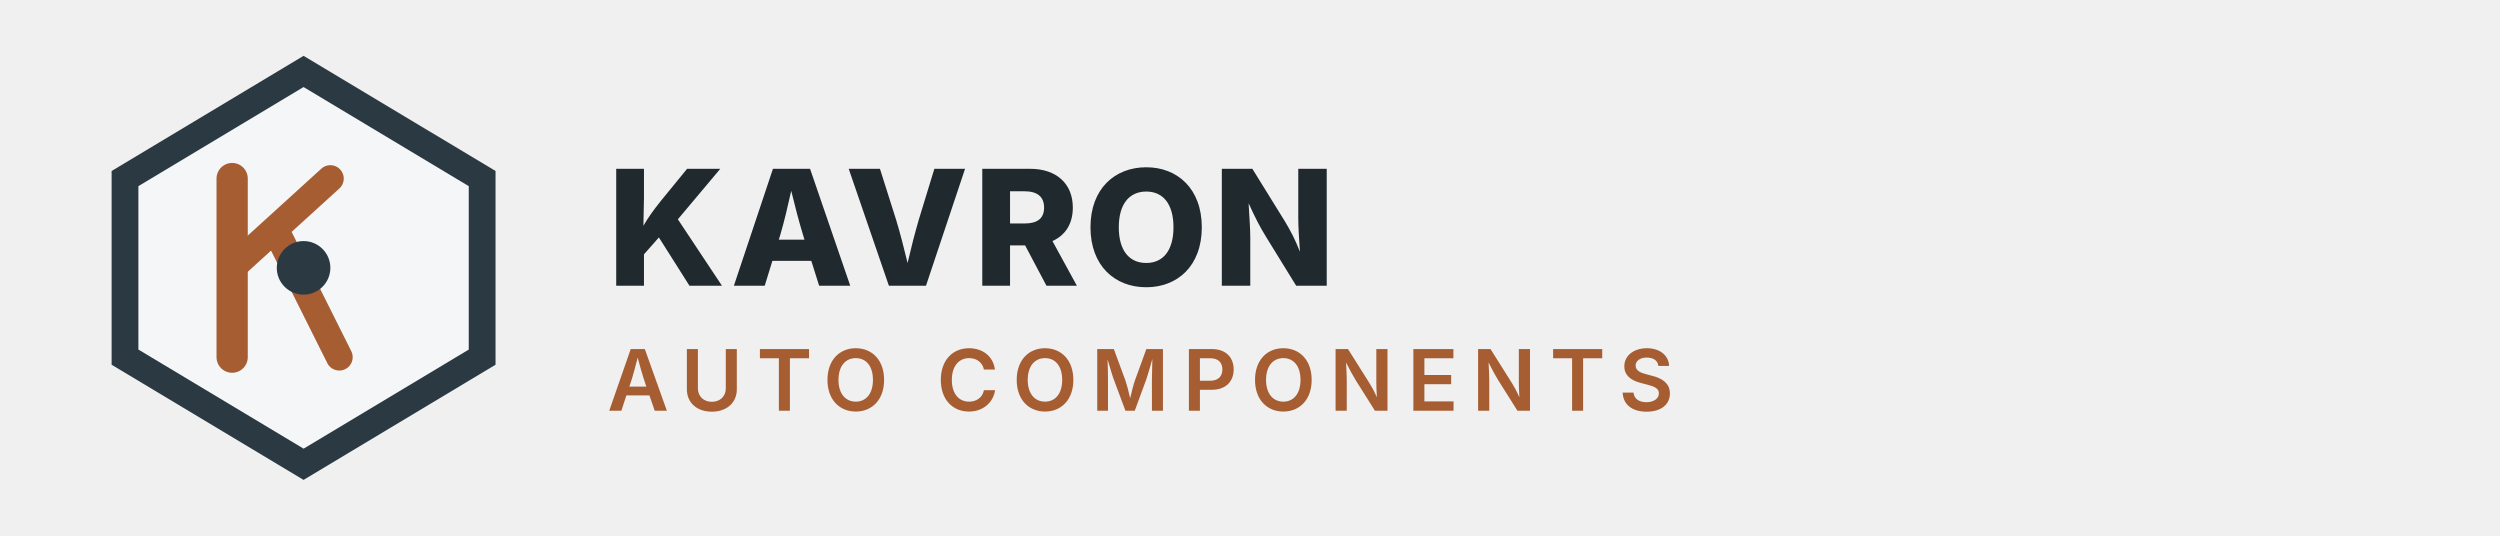
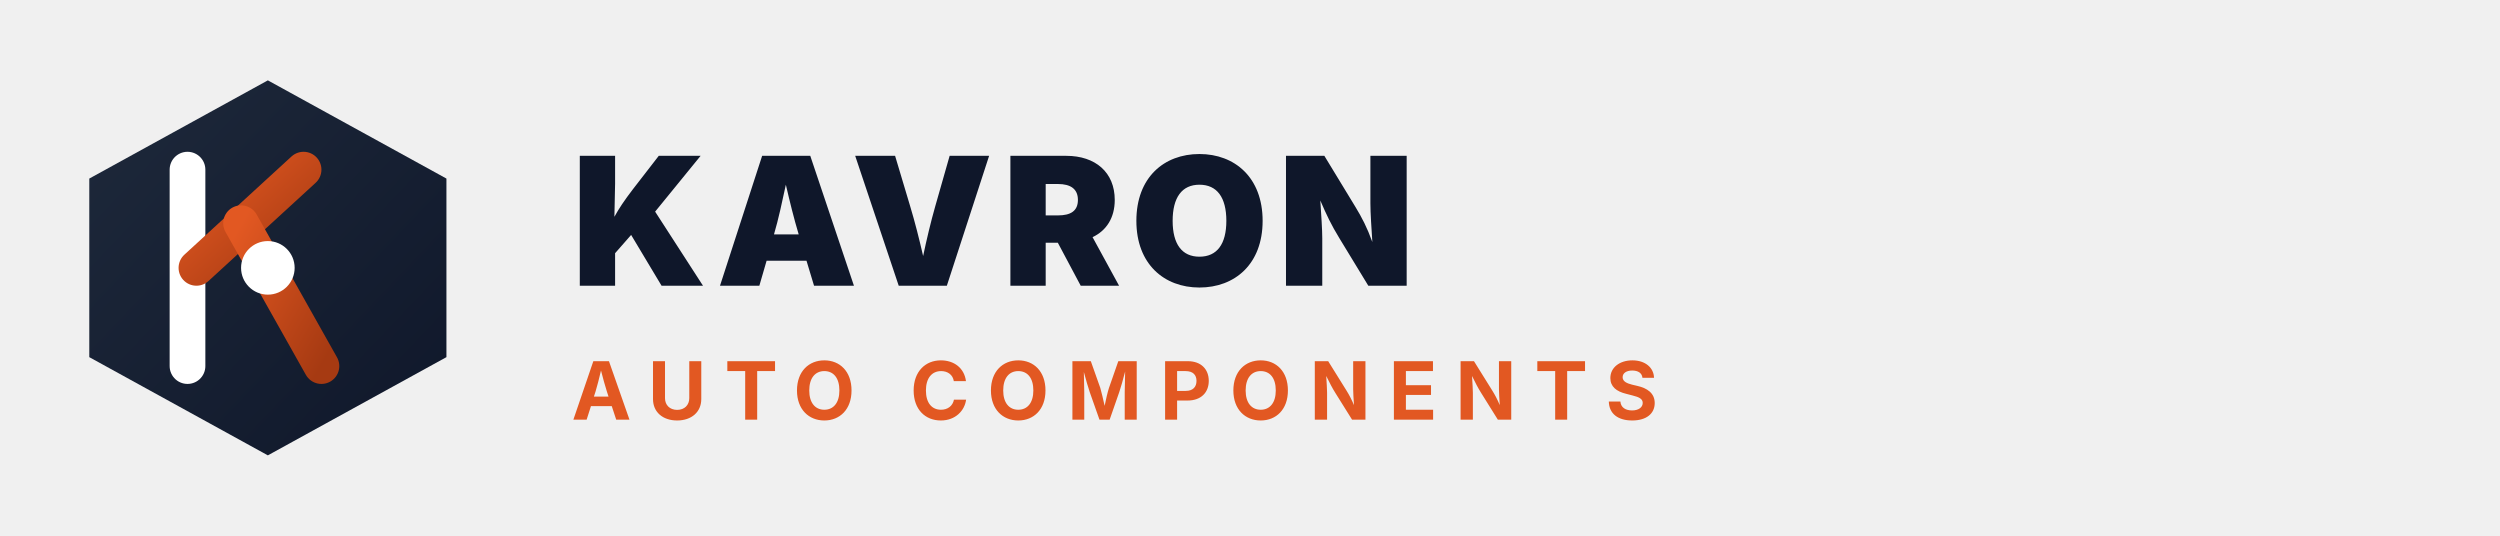
<svg xmlns="http://www.w3.org/2000/svg" viewBox="0 0 280 60" fill="none" width="100%" height="100%">
-   <g transform="translate(10, 6)">
-     <polygon points="24,2 44,14 44,34 24,46 4,34 4,14" stroke="#2B3A42" stroke-width="3" fill="#F4F6F8" />
-     <path d="M16 14 L16 34" stroke="#A65D32" stroke-width="3.5" stroke-linecap="round" />
-     <path d="M16 24 L27 14" stroke="#A65D32" stroke-width="3" stroke-linecap="round" />
-     <path d="M21 20 L28 34" stroke="#A65D32" stroke-width="3" stroke-linecap="round" />
-     <circle cx="24" cy="24" r="3" fill="#2B3A42" />
+   <defs>
+     <linearGradient id="kavron-grad" x1="0%" y1="0%" x2="100%" y2="100%">
+       <stop offset="0%" stop-color="#E25822" />
+       <stop offset="100%" stop-color="#A63A12" />
+     </linearGradient>
+     <linearGradient id="kavron-dark" x1="0%" y1="0%" x2="100%" y2="100%">
+       <stop offset="0%" stop-color="#1E293B" />
+       <stop offset="100%" stop-color="#0F172A" />
+     </linearGradient>
+   </defs>
+   <g transform="translate(6, 6)">
+     <polygon points="24,3 44,14 44,34 24,45 4,34 4,14" fill="url(#kavron-dark)" />
+     <path d="M15 13 L15 35" stroke="#FFFFFF" stroke-width="4" stroke-linecap="round" />
+     <path d="M16 24 L28 13" stroke="url(#kavron-grad)" stroke-width="4" stroke-linecap="round" />
+     <path d="M21 19 L30 35" stroke="url(#kavron-grad)" stroke-width="4" stroke-linecap="round" />
+     <circle cx="24" cy="24" r="3" fill="#FFFFFF" />
  </g>
-   <g transform="translate(68, 16)">
-     <text x="0" y="16" font-family="system-ui, -apple-system, sans-serif" font-size="18" font-weight="800" fill="#202A2E" letter-spacing="0.5">KAVRON</text>
-     <text x="0" y="30" font-family="system-ui, -apple-system, sans-serif" font-size="9.5" font-weight="600" fill="#A65D32" letter-spacing="1.5">AUTO COMPONENTS</text>
+   <g transform="translate(64, 15)">
+     <text x="0" y="17" font-family="'Inter', system-ui, -apple-system, sans-serif" font-size="20" font-weight="900" fill="#0F172A" letter-spacing="1">KAVRON</text>
+     <text x="0" y="32" font-family="'Inter', system-ui, -apple-system, sans-serif" font-size="9" font-weight="700" fill="#E25822" letter-spacing="2">AUTO COMPONENTS</text>
  </g>
</svg>
